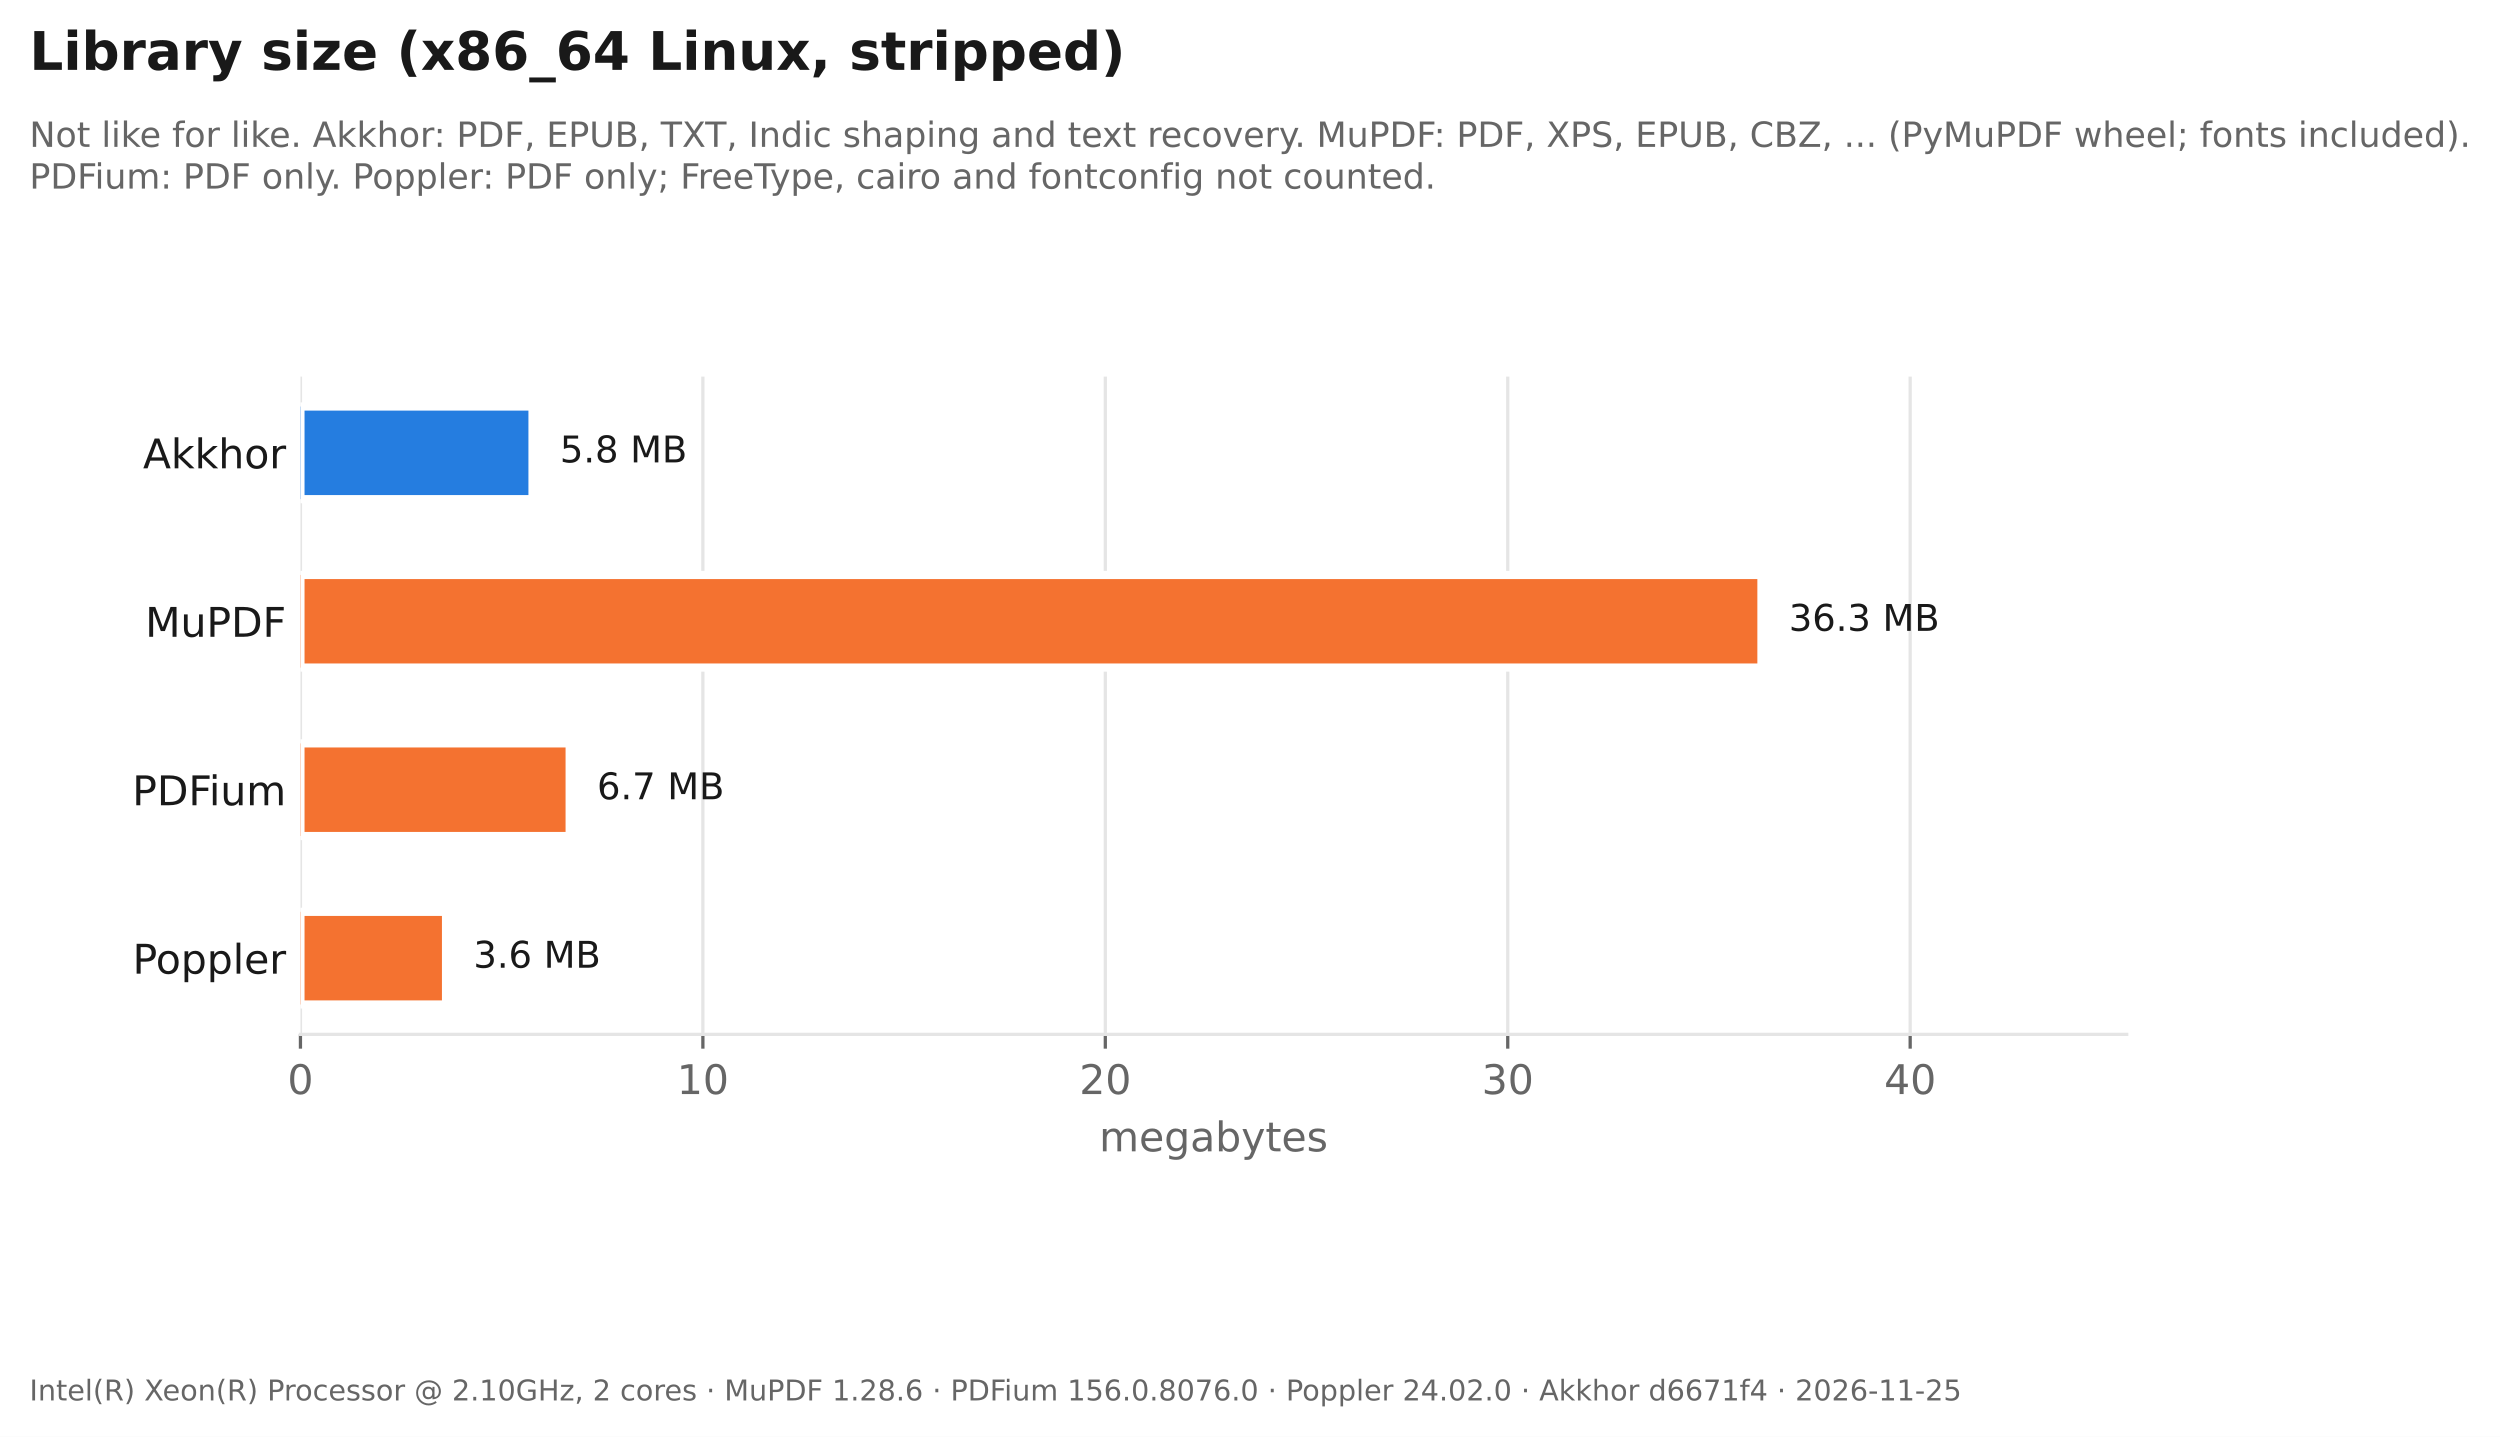
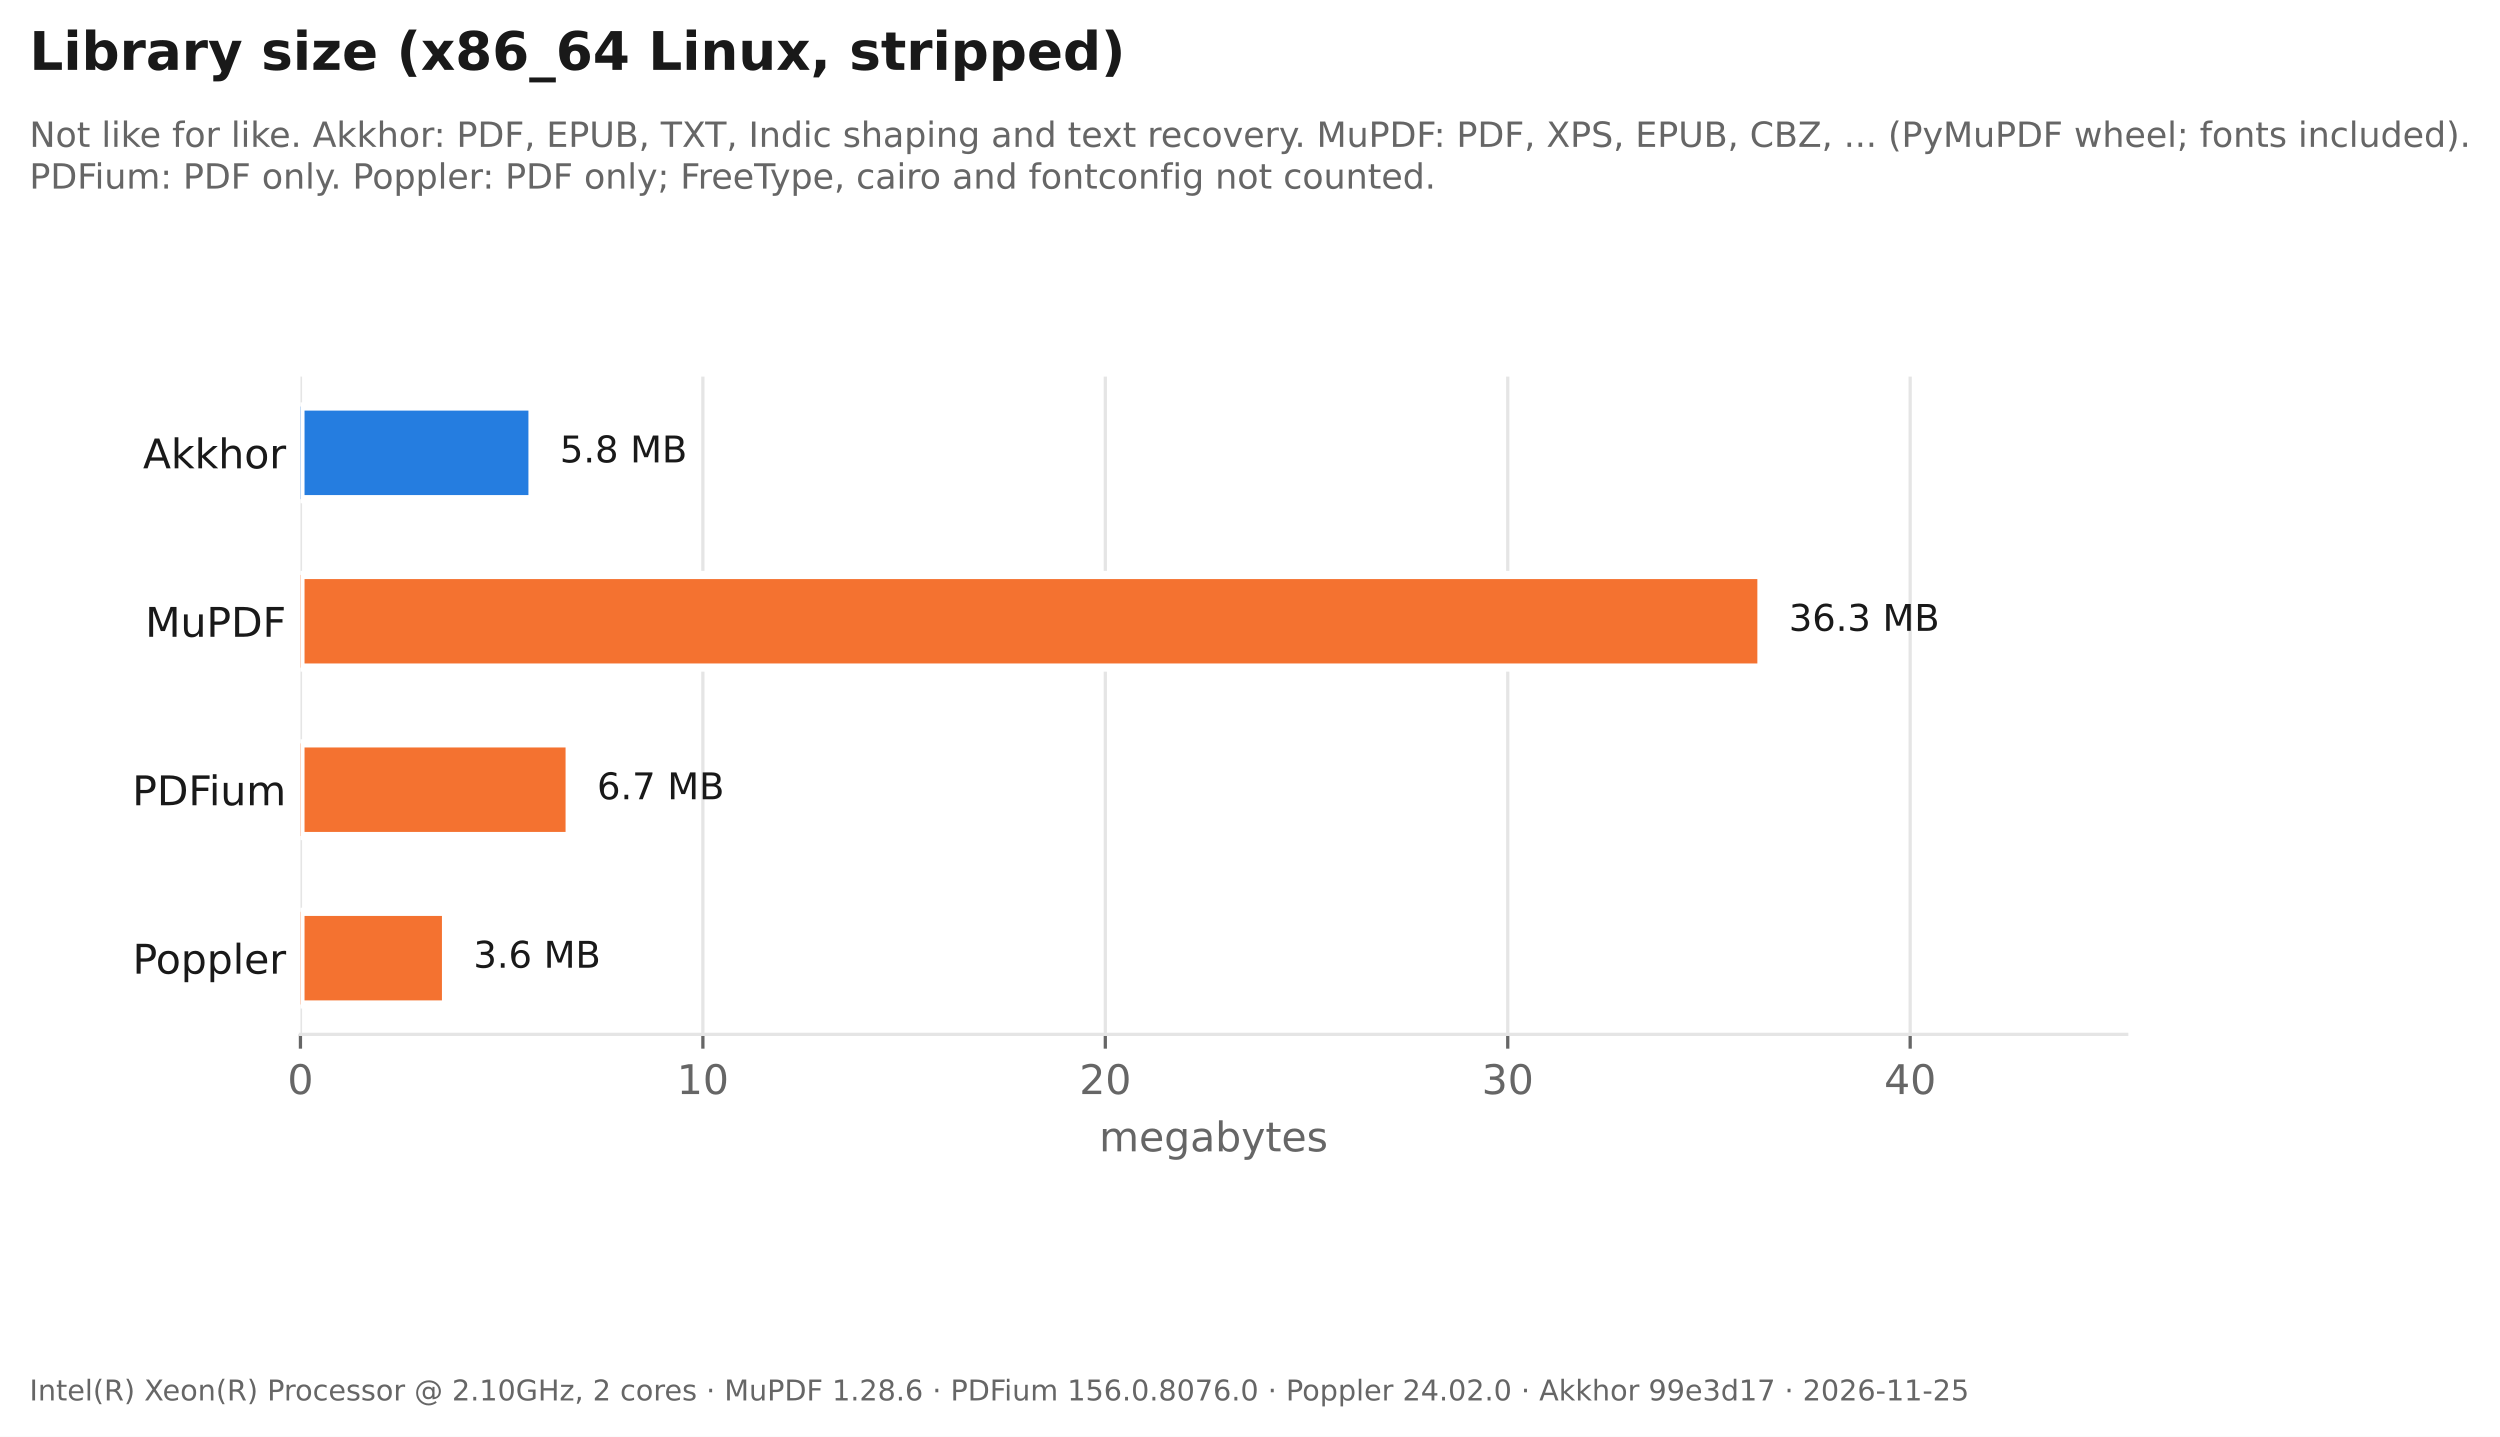
<svg xmlns="http://www.w3.org/2000/svg" xmlns:xlink="http://www.w3.org/1999/xlink" width="611.089pt" height="351.202pt" viewBox="0 0 611.089 351.202" version="1.1">
  <defs>
    <style type="text/css">*{stroke-linejoin: round; stroke-linecap: butt}</style>
  </defs>
  <g id="figure_1">
    <g id="patch_1">
      <path d="M 0 351.202  L 611.089 351.202  L 611.089 -0  L 0 -0  z " style="fill: #ffffff" />
    </g>
    <g id="axes_1">
      <g id="patch_2">
        <path d="M 73.44 252.833  L 519.84 252.833  L 519.84 92.057  L 73.44 92.057  z " style="fill: #ffffff" />
      </g>
      <g id="matplotlib.axis_1">
        <g id="xtick_1">
          <g id="line2d_1">
-             <path d="M 73.44 252.833  L 73.44 92.057  " clip-path="url(#pcc310a92dd)" style="fill: none; stroke: #e5e5e5; stroke-width: 0.8; stroke-linecap: square" />
+             <path d="M 73.44 252.833  L 73.44 92.057  " clip-path="url(#p32127841e7)" style="fill: none; stroke: #e5e5e5; stroke-width: 0.8; stroke-linecap: square" />
          </g>
          <g id="line2d_2">
            <defs>
-               <path id="mcca486edf7" d="M 0 0  L 0 3.5  " style="stroke: #666666; stroke-width: 0.8" />
+               <path id="m56167599a3" d="M 0 0  L 0 3.5  " style="stroke: #666666; stroke-width: 0.8" />
            </defs>
            <g>
-               <use xlink:href="#mcca486edf7" x="73.44" y="252.833" style="fill: #666666; stroke: #666666; stroke-width: 0.8" />
+               <use xlink:href="#m56167599a3" x="73.44" y="252.833" style="fill: #666666; stroke: #666666; stroke-width: 0.8" />
            </g>
          </g>
          <g id="text_1">
            <text style="font-size: 10px; font-family: 'DejaVu Sans'; text-anchor: middle; fill: #666666" x="73.44" y="267.431" transform="rotate(-0 73.44 267.4307)">0</text>
          </g>
        </g>
        <g id="xtick_2">
          <g id="line2d_3">
-             <path d="M 171.809 252.833  L 171.809 92.057  " clip-path="url(#pcc310a92dd)" style="fill: none; stroke: #e5e5e5; stroke-width: 0.8; stroke-linecap: square" />
+             <path d="M 171.809 252.833  L 171.809 92.057  " clip-path="url(#p32127841e7)" style="fill: none; stroke: #e5e5e5; stroke-width: 0.8; stroke-linecap: square" />
          </g>
          <g id="line2d_4">
            <g>
-               <use xlink:href="#mcca486edf7" x="171.809" y="252.833" style="fill: #666666; stroke: #666666; stroke-width: 0.8" />
+               <use xlink:href="#m56167599a3" x="171.809" y="252.833" style="fill: #666666; stroke: #666666; stroke-width: 0.8" />
            </g>
          </g>
          <g id="text_2">
            <text style="font-size: 10px; font-family: 'DejaVu Sans'; text-anchor: middle; fill: #666666" x="171.809" y="267.431" transform="rotate(-0 171.8088 267.4307)">10</text>
          </g>
        </g>
        <g id="xtick_3">
          <g id="line2d_5">
-             <path d="M 270.178 252.833  L 270.178 92.057  " clip-path="url(#pcc310a92dd)" style="fill: none; stroke: #e5e5e5; stroke-width: 0.8; stroke-linecap: square" />
+             <path d="M 270.178 252.833  L 270.178 92.057  " clip-path="url(#p32127841e7)" style="fill: none; stroke: #e5e5e5; stroke-width: 0.8; stroke-linecap: square" />
          </g>
          <g id="line2d_6">
            <g>
-               <use xlink:href="#mcca486edf7" x="270.178" y="252.833" style="fill: #666666; stroke: #666666; stroke-width: 0.8" />
+               <use xlink:href="#m56167599a3" x="270.178" y="252.833" style="fill: #666666; stroke: #666666; stroke-width: 0.8" />
            </g>
          </g>
          <g id="text_3">
            <text style="font-size: 10px; font-family: 'DejaVu Sans'; text-anchor: middle; fill: #666666" x="270.178" y="267.431" transform="rotate(-0 270.1776 267.4307)">20</text>
          </g>
        </g>
        <g id="xtick_4">
          <g id="line2d_7">
-             <path d="M 368.546 252.833  L 368.546 92.057  " clip-path="url(#pcc310a92dd)" style="fill: none; stroke: #e5e5e5; stroke-width: 0.8; stroke-linecap: square" />
+             <path d="M 368.546 252.833  L 368.546 92.057  " clip-path="url(#p32127841e7)" style="fill: none; stroke: #e5e5e5; stroke-width: 0.8; stroke-linecap: square" />
          </g>
          <g id="line2d_8">
            <g>
-               <use xlink:href="#mcca486edf7" x="368.546" y="252.833" style="fill: #666666; stroke: #666666; stroke-width: 0.8" />
+               <use xlink:href="#m56167599a3" x="368.546" y="252.833" style="fill: #666666; stroke: #666666; stroke-width: 0.8" />
            </g>
          </g>
          <g id="text_4">
            <text style="font-size: 10px; font-family: 'DejaVu Sans'; text-anchor: middle; fill: #666666" x="368.546" y="267.431" transform="rotate(-0 368.5464 267.4307)">30</text>
          </g>
        </g>
        <g id="xtick_5">
          <g id="line2d_9">
-             <path d="M 466.915 252.833  L 466.915 92.057  " clip-path="url(#pcc310a92dd)" style="fill: none; stroke: #e5e5e5; stroke-width: 0.8; stroke-linecap: square" />
+             <path d="M 466.915 252.833  L 466.915 92.057  " clip-path="url(#p32127841e7)" style="fill: none; stroke: #e5e5e5; stroke-width: 0.8; stroke-linecap: square" />
          </g>
          <g id="line2d_10">
            <g>
-               <use xlink:href="#mcca486edf7" x="466.915" y="252.833" style="fill: #666666; stroke: #666666; stroke-width: 0.8" />
+               <use xlink:href="#m56167599a3" x="466.915" y="252.833" style="fill: #666666; stroke: #666666; stroke-width: 0.8" />
            </g>
          </g>
          <g id="text_5">
            <text style="font-size: 10px; font-family: 'DejaVu Sans'; text-anchor: middle; fill: #666666" x="466.915" y="267.431" transform="rotate(-0 466.9152 267.4307)">40</text>
          </g>
        </g>
        <g id="text_6">
          <text style="font-size: 10px; font-family: 'DejaVu Sans'; text-anchor: middle; fill: #666666" x="296.64" y="281.431" transform="rotate(-0 296.64 281.4315)">megabytes</text>
        </g>
      </g>
      <g id="matplotlib.axis_2">
        <g id="ytick_1">
          <g id="line2d_11" />
          <g id="text_7">
            <text style="font-size: 10px; font-family: 'DejaVu Sans'; text-anchor: end; fill: #191919" x="69.94" y="114.486" transform="rotate(-0 69.94 114.4865)">Akkhor</text>
          </g>
        </g>
        <g id="ytick_2">
          <g id="line2d_12" />
          <g id="text_8">
            <text style="font-size: 10px; font-family: 'DejaVu Sans'; text-anchor: end; fill: #191919" x="69.94" y="155.658" transform="rotate(-0 69.94 155.6579)">MuPDF</text>
          </g>
        </g>
        <g id="ytick_3">
          <g id="line2d_13" />
          <g id="text_9">
            <text style="font-size: 10px; font-family: 'DejaVu Sans'; text-anchor: end; fill: #191919" x="69.94" y="196.83" transform="rotate(-0 69.94 196.8302)">PDFium</text>
          </g>
        </g>
        <g id="ytick_4">
          <g id="line2d_14" />
          <g id="text_10">
            <text style="font-size: 10px; font-family: 'DejaVu Sans'; text-anchor: end; fill: #191919" x="69.94" y="238.002" transform="rotate(-0 69.94 238.002)">Poppler</text>
          </g>
        </g>
      </g>
      <g id="patch_3">
-         <path d="M 73.44 122.01  L 130.166 122.01  L 130.166 99.365  L 73.44 99.365  z " clip-path="url(#pcc310a92dd)" style="fill: #257de0; stroke: #ffffff; stroke-width: 2; stroke-linejoin: miter" />
+         <path d="M 73.44 122.01  L 130.166 122.01  L 130.166 99.365  L 73.44 99.365  z " clip-path="url(#p32127841e7)" style="fill: #257de0; stroke: #ffffff; stroke-width: 2; stroke-linejoin: miter" />
      </g>
      <g id="patch_4">
-         <path d="M 73.44 163.181  L 430.56 163.181  L 430.56 140.537  L 73.44 140.537  z " clip-path="url(#pcc310a92dd)" style="fill: #f47230; stroke: #ffffff; stroke-width: 2; stroke-linejoin: miter" />
+         <path d="M 73.44 163.181  L 430.56 163.181  L 430.56 140.537  L 73.44 140.537  z " clip-path="url(#p32127841e7)" style="fill: #f47230; stroke: #ffffff; stroke-width: 2; stroke-linejoin: miter" />
      </g>
      <g id="patch_5">
-         <path d="M 73.44 204.353  L 139.244 204.353  L 139.244 181.709  L 73.44 181.709  z " clip-path="url(#pcc310a92dd)" style="fill: #f47230; stroke: #ffffff; stroke-width: 2; stroke-linejoin: miter" />
+         <path d="M 73.44 204.353  L 139.244 204.353  L 139.244 181.709  L 73.44 181.709  z " clip-path="url(#p32127841e7)" style="fill: #f47230; stroke: #ffffff; stroke-width: 2; stroke-linejoin: miter" />
      </g>
      <g id="patch_6">
-         <path d="M 73.44 245.525  L 109.027 245.525  L 109.027 222.881  L 73.44 222.881  z " clip-path="url(#pcc310a92dd)" style="fill: #f47230; stroke: #ffffff; stroke-width: 2; stroke-linejoin: miter" />
+         <path d="M 73.44 245.525  L 109.027 245.525  L 109.027 222.881  L 73.44 222.881  z " clip-path="url(#p32127841e7)" style="fill: #f47230; stroke: #ffffff; stroke-width: 2; stroke-linejoin: miter" />
      </g>
      <g id="patch_7">
        <path d="M 73.44 252.833  L 519.84 252.833  " style="fill: none; stroke: #e5e5e5; stroke-width: 0.8; stroke-linejoin: miter; stroke-linecap: square" />
      </g>
      <g id="text_11">
        <text style="font-size: 9px; font-family: 'DejaVu Sans'; text-anchor: start; fill: #191919" x="136.862" y="113.025" transform="rotate(-0 136.8622 113.0252)">5.8 MB</text>
      </g>
      <g id="text_12">
        <text style="font-size: 9px; font-family: 'DejaVu Sans'; text-anchor: start; fill: #191919" x="437.256" y="154.197" transform="rotate(-0 437.256 154.197)">36.3 MB</text>
      </g>
      <g id="text_13">
        <text style="font-size: 9px; font-family: 'DejaVu Sans'; text-anchor: start; fill: #191919" x="145.94" y="195.369" transform="rotate(-0 145.9405 195.3688)">6.7 MB</text>
      </g>
      <g id="text_14">
        <text style="font-size: 9px; font-family: 'DejaVu Sans'; text-anchor: start; fill: #191919" x="115.723" y="236.541" transform="rotate(-0 115.723 236.5407)">3.6 MB</text>
      </g>
    </g>
    <g id="text_15">
      <text style="font-weight: 700; font-size: 13px; font-family: 'DejaVu Sans'; text-anchor: start; fill: #191919" x="7.2" y="17.078" transform="rotate(-0 7.2 17.07797)">Library size (x86_64 Linux, stripped)</text>
    </g>
    <g id="text_16">
      <text style="font-size: 8.5px; font-family: 'DejaVu Sans'; fill: #666666" transform="translate(7.2 35.90587)">Not like for like. Akkhor: PDF, EPUB, TXT, Indic shaping and text recovery. MuPDF: PDF, XPS, EPUB, CBZ, ... (PyMuPDF wheel; fonts included).</text>
      <text style="font-size: 8.5px; font-family: 'DejaVu Sans'; fill: #666666" transform="translate(7.2 46.10819)">PDFium: PDF only. Poppler: PDF only; FreeType, cairo and fontconfig not counted.</text>
    </g>
    <g id="text_17">
-       <text style="font-size: 7px; font-family: 'DejaVu Sans'; text-anchor: start; fill: #666666" x="7.2" y="342.32" transform="rotate(-0 7.2 342.3199)">Intel(R) Xeon(R) Processor @ 2.10GHz, 2 cores · MuPDF 1.28.6 · PDFium 156.0.8076.0 · Poppler 24.02.0 · Akkhor d6671f4 · 2026-11-25</text>
+       <text style="font-size: 7px; font-family: 'DejaVu Sans'; text-anchor: start; fill: #666666" x="7.2" y="342.32" transform="rotate(-0 7.2 342.3199)">Intel(R) Xeon(R) Processor @ 2.10GHz, 2 cores · MuPDF 1.28.6 · PDFium 156.0.8076.0 · Poppler 24.02.0 · Akkhor 99e3d17 · 2026-11-25</text>
    </g>
  </g>
  <defs>
-     <clipPath id="pcc310a92dd">
+     <clipPath id="p32127841e7">
      <rect x="73.44" y="92.057" width="446.4" height="160.776" />
    </clipPath>
  </defs>
</svg>
